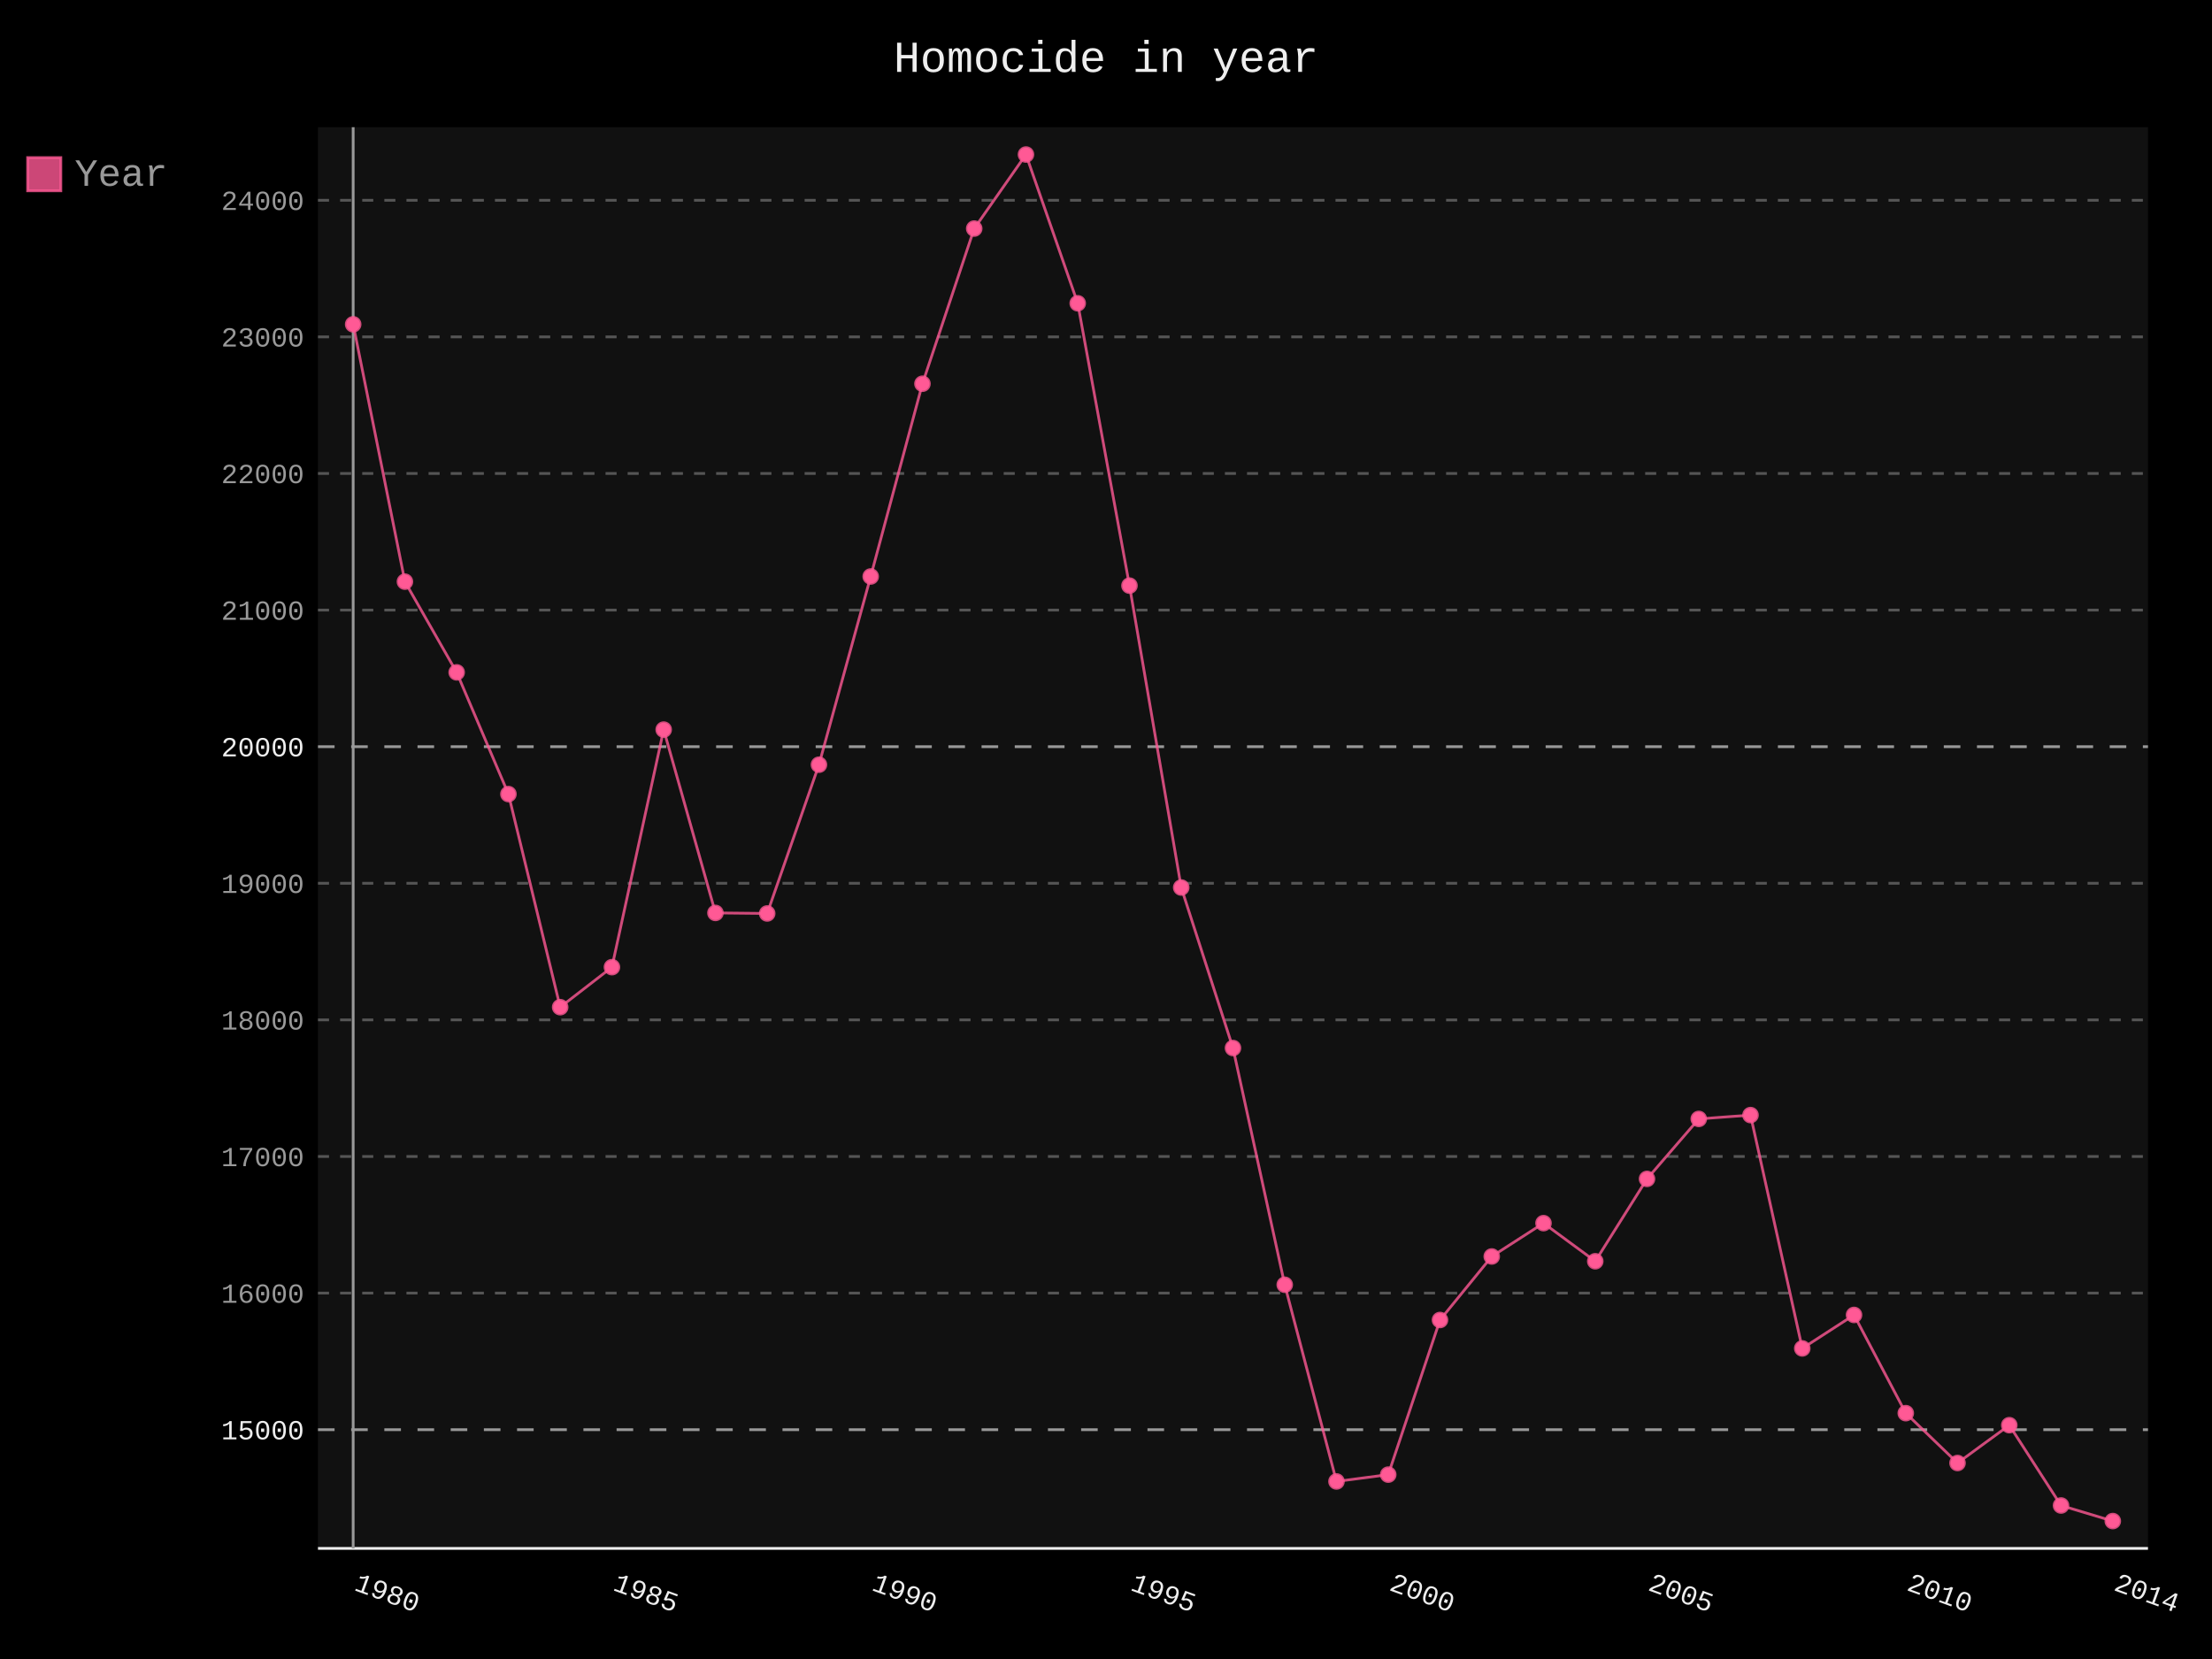
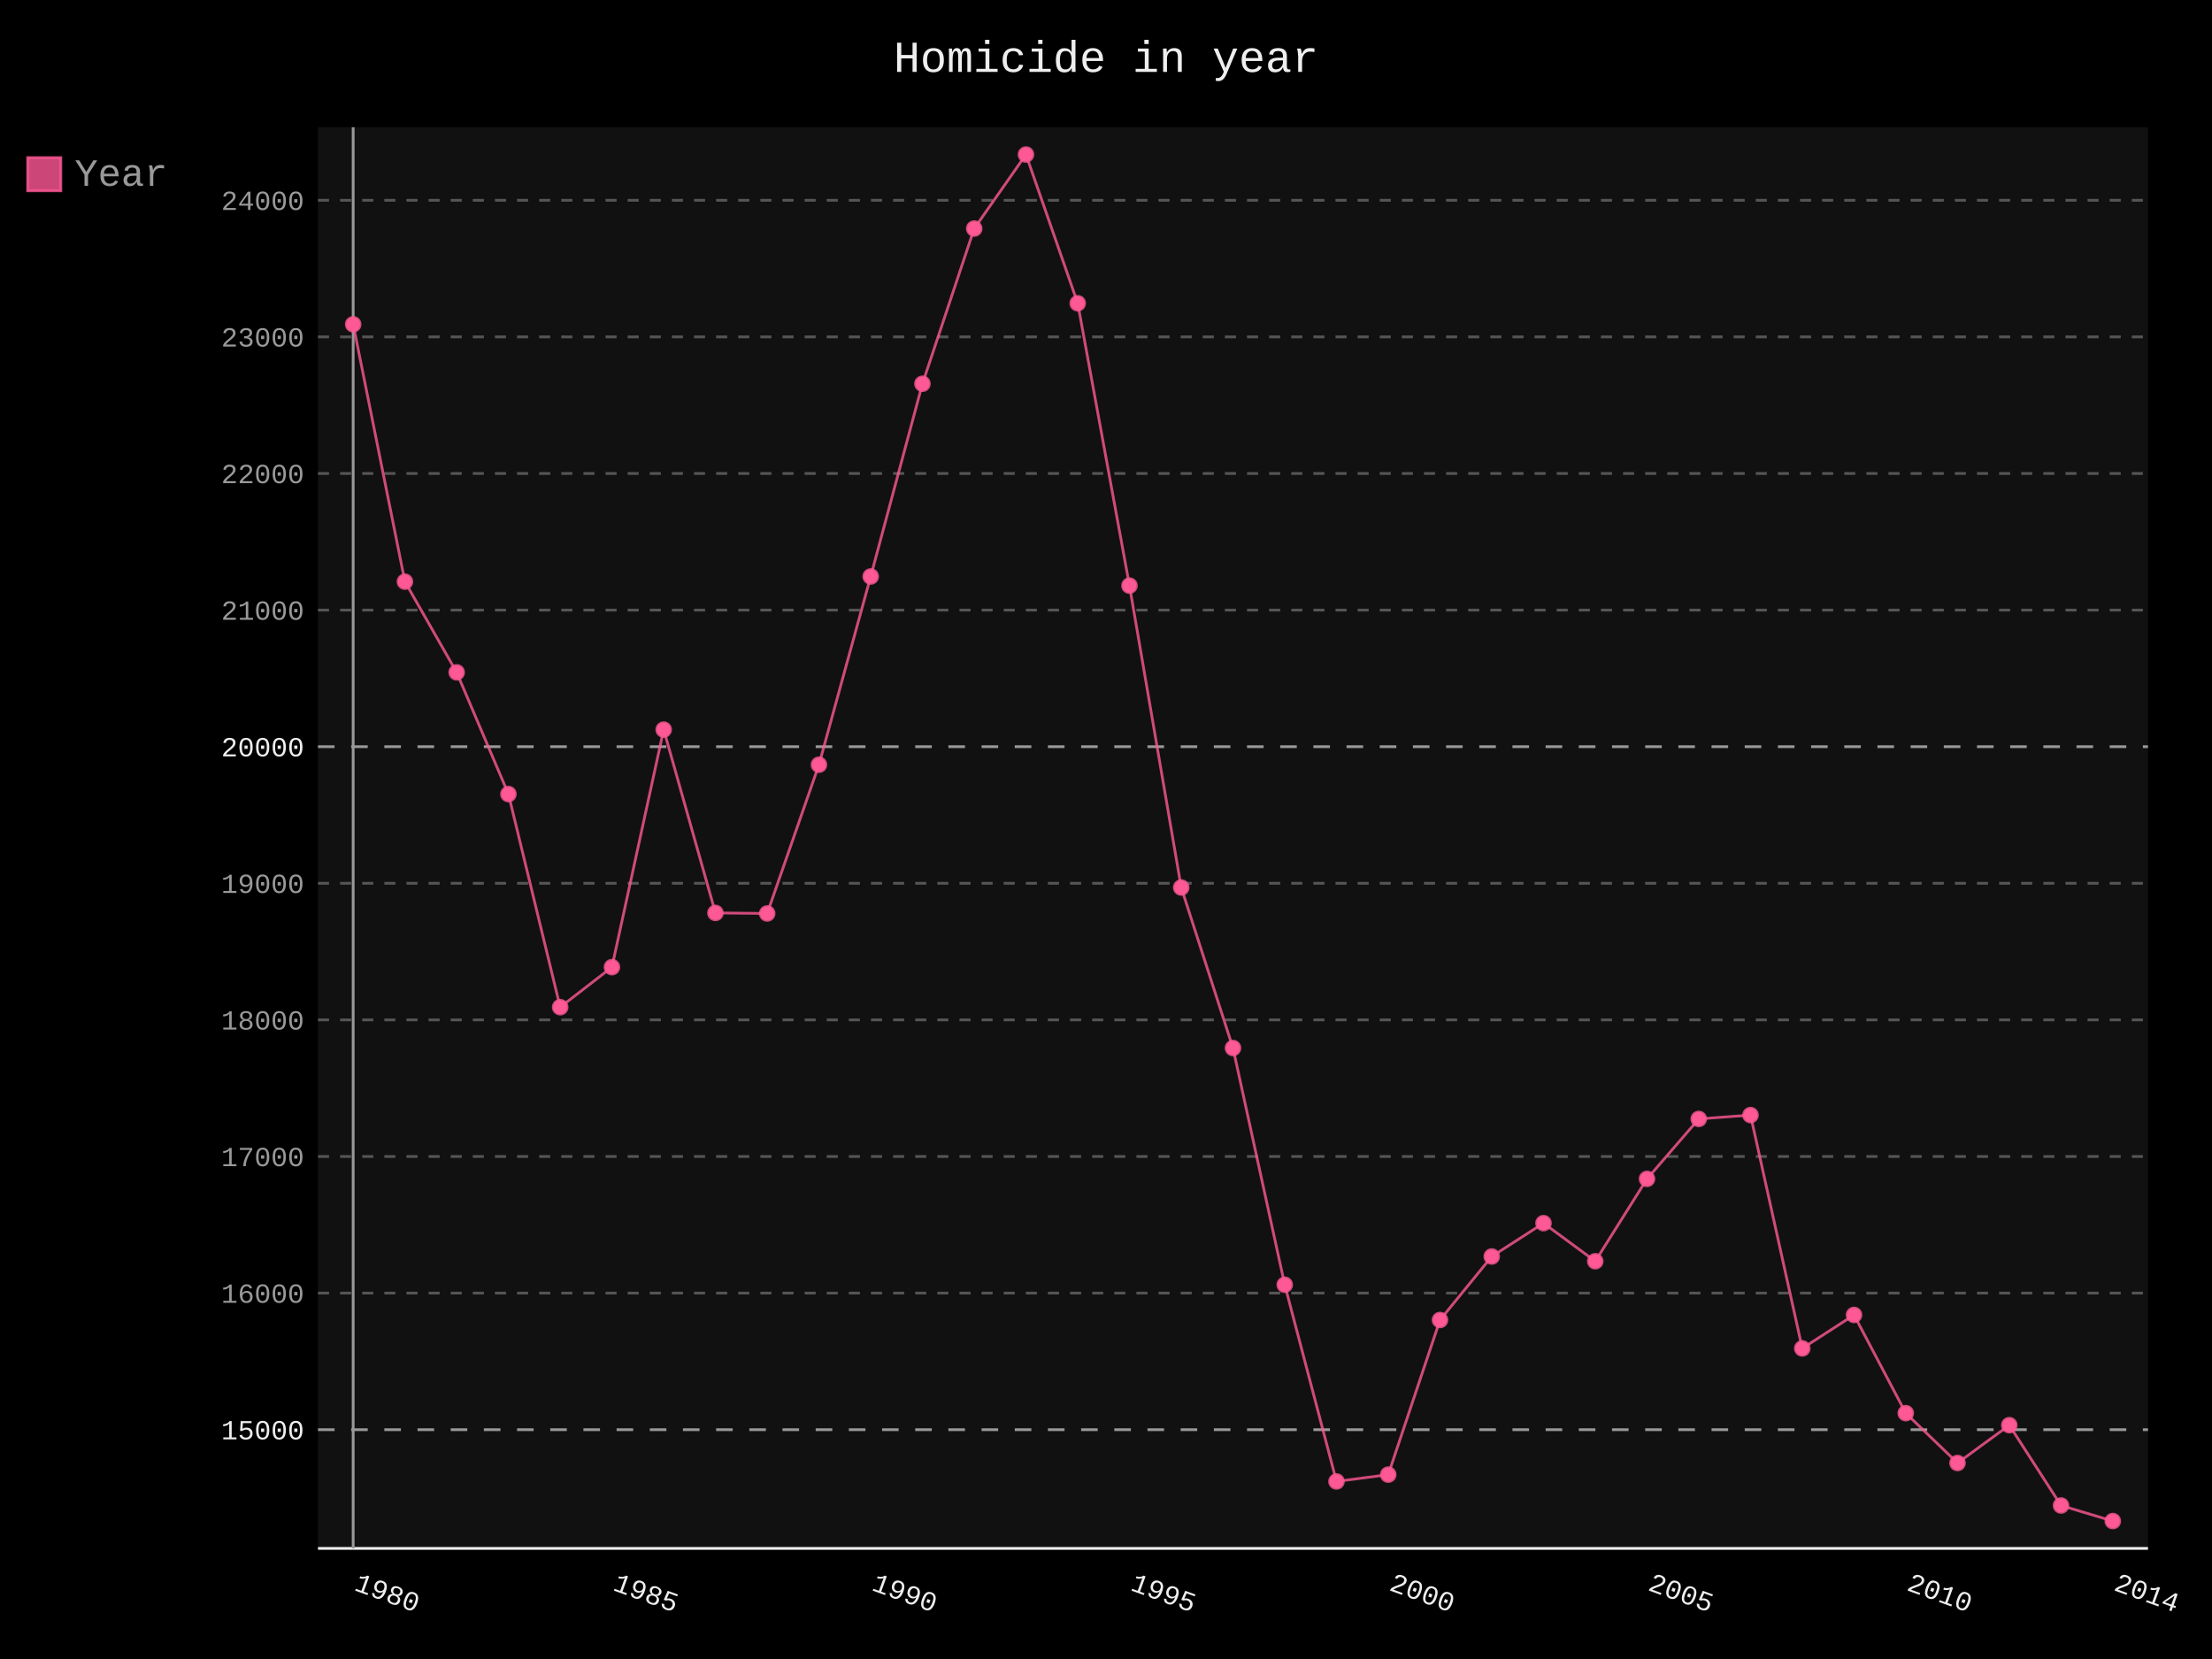
- <svg xmlns="http://www.w3.org/2000/svg" class="pygal-chart" id="chart-90ee4ed1-dd1e-4b09-ae04-822c029efdea" viewBox="0 0 800 600">
+ <svg xmlns="http://www.w3.org/2000/svg" class="pygal-chart" id="chart-83298872-62e7-4b66-a410-8ede4a3c545c" viewBox="0 0 800 600">
  <defs>
-     <style type="text/css">#chart-90ee4ed1-dd1e-4b09-ae04-822c029efdea{-webkit-user-select:none;-webkit-font-smoothing:antialiased;font-family:Consolas,"Liberation Mono",Menlo,Courier,monospace}#chart-90ee4ed1-dd1e-4b09-ae04-822c029efdea .title{font-family:Consolas,"Liberation Mono",Menlo,Courier,monospace;font-size:16px}#chart-90ee4ed1-dd1e-4b09-ae04-822c029efdea .legends .legend text{font-family:Consolas,"Liberation Mono",Menlo,Courier,monospace;font-size:14px}#chart-90ee4ed1-dd1e-4b09-ae04-822c029efdea .axis text{font-family:Consolas,"Liberation Mono",Menlo,Courier,monospace;font-size:10px}#chart-90ee4ed1-dd1e-4b09-ae04-822c029efdea .axis text.major{font-family:Consolas,"Liberation Mono",Menlo,Courier,monospace;font-size:10px}#chart-90ee4ed1-dd1e-4b09-ae04-822c029efdea .text-overlay text.value{font-family:Consolas,"Liberation Mono",Menlo,Courier,monospace;font-size:16px}#chart-90ee4ed1-dd1e-4b09-ae04-822c029efdea .text-overlay text.label{font-family:Consolas,"Liberation Mono",Menlo,Courier,monospace;font-size:10px}#chart-90ee4ed1-dd1e-4b09-ae04-822c029efdea .tooltip{font-family:Consolas,"Liberation Mono",Menlo,Courier,monospace;font-size:14px}#chart-90ee4ed1-dd1e-4b09-ae04-822c029efdea text.no_data{font-family:Consolas,"Liberation Mono",Menlo,Courier,monospace;font-size:64px}
- #chart-90ee4ed1-dd1e-4b09-ae04-822c029efdea{background-color:black}#chart-90ee4ed1-dd1e-4b09-ae04-822c029efdea path,#chart-90ee4ed1-dd1e-4b09-ae04-822c029efdea line,#chart-90ee4ed1-dd1e-4b09-ae04-822c029efdea rect,#chart-90ee4ed1-dd1e-4b09-ae04-822c029efdea circle{-webkit-transition:250ms;-moz-transition:250ms;transition:250ms}#chart-90ee4ed1-dd1e-4b09-ae04-822c029efdea .graph &gt; .background{fill:black}#chart-90ee4ed1-dd1e-4b09-ae04-822c029efdea .plot &gt; .background{fill:#111}#chart-90ee4ed1-dd1e-4b09-ae04-822c029efdea .graph{fill:#999}#chart-90ee4ed1-dd1e-4b09-ae04-822c029efdea text.no_data{fill:#eee}#chart-90ee4ed1-dd1e-4b09-ae04-822c029efdea .title{fill:#eee}#chart-90ee4ed1-dd1e-4b09-ae04-822c029efdea .legends .legend text{fill:#999}#chart-90ee4ed1-dd1e-4b09-ae04-822c029efdea .legends .legend:hover text{fill:#eee}#chart-90ee4ed1-dd1e-4b09-ae04-822c029efdea .axis .line{stroke:#eee}#chart-90ee4ed1-dd1e-4b09-ae04-822c029efdea .axis .guide.line{stroke:#555}#chart-90ee4ed1-dd1e-4b09-ae04-822c029efdea .axis .major.line{stroke:#999}#chart-90ee4ed1-dd1e-4b09-ae04-822c029efdea .axis text.major{fill:#eee}#chart-90ee4ed1-dd1e-4b09-ae04-822c029efdea .axis.y .guides:hover .guide.line,#chart-90ee4ed1-dd1e-4b09-ae04-822c029efdea .line-graph .axis.x .guides:hover .guide.line,#chart-90ee4ed1-dd1e-4b09-ae04-822c029efdea .stackedline-graph .axis.x .guides:hover .guide.line,#chart-90ee4ed1-dd1e-4b09-ae04-822c029efdea .xy-graph .axis.x .guides:hover .guide.line{stroke:#eee}#chart-90ee4ed1-dd1e-4b09-ae04-822c029efdea .axis .guides:hover text{fill:#eee}#chart-90ee4ed1-dd1e-4b09-ae04-822c029efdea .reactive{fill-opacity:.8;stroke-opacity:.8}#chart-90ee4ed1-dd1e-4b09-ae04-822c029efdea .ci{stroke:#999}#chart-90ee4ed1-dd1e-4b09-ae04-822c029efdea .reactive.active,#chart-90ee4ed1-dd1e-4b09-ae04-822c029efdea .active .reactive{fill-opacity:.4;stroke-opacity:.9;stroke-width:4}#chart-90ee4ed1-dd1e-4b09-ae04-822c029efdea .ci .reactive.active{stroke-width:1.5}#chart-90ee4ed1-dd1e-4b09-ae04-822c029efdea .series text{fill:#eee}#chart-90ee4ed1-dd1e-4b09-ae04-822c029efdea .tooltip rect{fill:#111;stroke:#eee;-webkit-transition:opacity 250ms;-moz-transition:opacity 250ms;transition:opacity 250ms}#chart-90ee4ed1-dd1e-4b09-ae04-822c029efdea .tooltip .label{fill:#999}#chart-90ee4ed1-dd1e-4b09-ae04-822c029efdea .tooltip .label{fill:#999}#chart-90ee4ed1-dd1e-4b09-ae04-822c029efdea .tooltip .legend{font-size:.8em;fill:#555}#chart-90ee4ed1-dd1e-4b09-ae04-822c029efdea .tooltip .x_label{font-size:.6em;fill:#eee}#chart-90ee4ed1-dd1e-4b09-ae04-822c029efdea .tooltip .xlink{font-size:.5em;text-decoration:underline}#chart-90ee4ed1-dd1e-4b09-ae04-822c029efdea .tooltip .value{font-size:1.5em}#chart-90ee4ed1-dd1e-4b09-ae04-822c029efdea .bound{font-size:.5em}#chart-90ee4ed1-dd1e-4b09-ae04-822c029efdea .max-value{font-size:.75em;fill:#555}#chart-90ee4ed1-dd1e-4b09-ae04-822c029efdea .map-element{fill:#111;stroke:#555 !important}#chart-90ee4ed1-dd1e-4b09-ae04-822c029efdea .map-element .reactive{fill-opacity:inherit;stroke-opacity:inherit}#chart-90ee4ed1-dd1e-4b09-ae04-822c029efdea .color-0,#chart-90ee4ed1-dd1e-4b09-ae04-822c029efdea .color-0 a:visited{stroke:#ff5995;fill:#ff5995}#chart-90ee4ed1-dd1e-4b09-ae04-822c029efdea .text-overlay .color-0 text{fill:black}
- #chart-90ee4ed1-dd1e-4b09-ae04-822c029efdea text.no_data{text-anchor:middle}#chart-90ee4ed1-dd1e-4b09-ae04-822c029efdea .guide.line{fill:none}#chart-90ee4ed1-dd1e-4b09-ae04-822c029efdea .centered{text-anchor:middle}#chart-90ee4ed1-dd1e-4b09-ae04-822c029efdea .title{text-anchor:middle}#chart-90ee4ed1-dd1e-4b09-ae04-822c029efdea .legends .legend text{fill-opacity:1}#chart-90ee4ed1-dd1e-4b09-ae04-822c029efdea .axis.x text{text-anchor:middle}#chart-90ee4ed1-dd1e-4b09-ae04-822c029efdea .axis.x:not(.web) text[transform]{text-anchor:start}#chart-90ee4ed1-dd1e-4b09-ae04-822c029efdea .axis.x:not(.web) text[transform].backwards{text-anchor:end}#chart-90ee4ed1-dd1e-4b09-ae04-822c029efdea .axis.y text{text-anchor:end}#chart-90ee4ed1-dd1e-4b09-ae04-822c029efdea .axis.y text[transform].backwards{text-anchor:start}#chart-90ee4ed1-dd1e-4b09-ae04-822c029efdea .axis.y2 text{text-anchor:start}#chart-90ee4ed1-dd1e-4b09-ae04-822c029efdea .axis.y2 text[transform].backwards{text-anchor:end}#chart-90ee4ed1-dd1e-4b09-ae04-822c029efdea .axis .guide.line{stroke-dasharray:4,4}#chart-90ee4ed1-dd1e-4b09-ae04-822c029efdea .axis .major.guide.line{stroke-dasharray:6,6}#chart-90ee4ed1-dd1e-4b09-ae04-822c029efdea .horizontal .axis.y .guide.line,#chart-90ee4ed1-dd1e-4b09-ae04-822c029efdea .horizontal .axis.y2 .guide.line,#chart-90ee4ed1-dd1e-4b09-ae04-822c029efdea .vertical .axis.x .guide.line{opacity:0}#chart-90ee4ed1-dd1e-4b09-ae04-822c029efdea .horizontal .axis.always_show .guide.line,#chart-90ee4ed1-dd1e-4b09-ae04-822c029efdea .vertical .axis.always_show .guide.line{opacity:1 !important}#chart-90ee4ed1-dd1e-4b09-ae04-822c029efdea .axis.y .guides:hover .guide.line,#chart-90ee4ed1-dd1e-4b09-ae04-822c029efdea .axis.y2 .guides:hover .guide.line,#chart-90ee4ed1-dd1e-4b09-ae04-822c029efdea .axis.x .guides:hover .guide.line{opacity:1}#chart-90ee4ed1-dd1e-4b09-ae04-822c029efdea .axis .guides:hover text{opacity:1}#chart-90ee4ed1-dd1e-4b09-ae04-822c029efdea .nofill{fill:none}#chart-90ee4ed1-dd1e-4b09-ae04-822c029efdea .subtle-fill{fill-opacity:.2}#chart-90ee4ed1-dd1e-4b09-ae04-822c029efdea .dot{stroke-width:1px;fill-opacity:1}#chart-90ee4ed1-dd1e-4b09-ae04-822c029efdea .dot.active{stroke-width:5px}#chart-90ee4ed1-dd1e-4b09-ae04-822c029efdea .dot.negative{fill:transparent}#chart-90ee4ed1-dd1e-4b09-ae04-822c029efdea text,#chart-90ee4ed1-dd1e-4b09-ae04-822c029efdea tspan{stroke:none !important}#chart-90ee4ed1-dd1e-4b09-ae04-822c029efdea .series text.active{opacity:1}#chart-90ee4ed1-dd1e-4b09-ae04-822c029efdea .tooltip rect{fill-opacity:.95;stroke-width:.5}#chart-90ee4ed1-dd1e-4b09-ae04-822c029efdea .tooltip text{fill-opacity:1}#chart-90ee4ed1-dd1e-4b09-ae04-822c029efdea .showable{visibility:hidden}#chart-90ee4ed1-dd1e-4b09-ae04-822c029efdea .showable.shown{visibility:visible}#chart-90ee4ed1-dd1e-4b09-ae04-822c029efdea .gauge-background{fill:rgba(229,229,229,1);stroke:none}#chart-90ee4ed1-dd1e-4b09-ae04-822c029efdea .bg-lines{stroke:black;stroke-width:2px}</style>
+     <style type="text/css">#chart-83298872-62e7-4b66-a410-8ede4a3c545c{-webkit-user-select:none;-webkit-font-smoothing:antialiased;font-family:Consolas,"Liberation Mono",Menlo,Courier,monospace}#chart-83298872-62e7-4b66-a410-8ede4a3c545c .title{font-family:Consolas,"Liberation Mono",Menlo,Courier,monospace;font-size:16px}#chart-83298872-62e7-4b66-a410-8ede4a3c545c .legends .legend text{font-family:Consolas,"Liberation Mono",Menlo,Courier,monospace;font-size:14px}#chart-83298872-62e7-4b66-a410-8ede4a3c545c .axis text{font-family:Consolas,"Liberation Mono",Menlo,Courier,monospace;font-size:10px}#chart-83298872-62e7-4b66-a410-8ede4a3c545c .axis text.major{font-family:Consolas,"Liberation Mono",Menlo,Courier,monospace;font-size:10px}#chart-83298872-62e7-4b66-a410-8ede4a3c545c .text-overlay text.value{font-family:Consolas,"Liberation Mono",Menlo,Courier,monospace;font-size:16px}#chart-83298872-62e7-4b66-a410-8ede4a3c545c .text-overlay text.label{font-family:Consolas,"Liberation Mono",Menlo,Courier,monospace;font-size:10px}#chart-83298872-62e7-4b66-a410-8ede4a3c545c .tooltip{font-family:Consolas,"Liberation Mono",Menlo,Courier,monospace;font-size:14px}#chart-83298872-62e7-4b66-a410-8ede4a3c545c text.no_data{font-family:Consolas,"Liberation Mono",Menlo,Courier,monospace;font-size:64px}
+ #chart-83298872-62e7-4b66-a410-8ede4a3c545c{background-color:black}#chart-83298872-62e7-4b66-a410-8ede4a3c545c path,#chart-83298872-62e7-4b66-a410-8ede4a3c545c line,#chart-83298872-62e7-4b66-a410-8ede4a3c545c rect,#chart-83298872-62e7-4b66-a410-8ede4a3c545c circle{-webkit-transition:250ms;-moz-transition:250ms;transition:250ms}#chart-83298872-62e7-4b66-a410-8ede4a3c545c .graph &gt; .background{fill:black}#chart-83298872-62e7-4b66-a410-8ede4a3c545c .plot &gt; .background{fill:#111}#chart-83298872-62e7-4b66-a410-8ede4a3c545c .graph{fill:#999}#chart-83298872-62e7-4b66-a410-8ede4a3c545c text.no_data{fill:#eee}#chart-83298872-62e7-4b66-a410-8ede4a3c545c .title{fill:#eee}#chart-83298872-62e7-4b66-a410-8ede4a3c545c .legends .legend text{fill:#999}#chart-83298872-62e7-4b66-a410-8ede4a3c545c .legends .legend:hover text{fill:#eee}#chart-83298872-62e7-4b66-a410-8ede4a3c545c .axis .line{stroke:#eee}#chart-83298872-62e7-4b66-a410-8ede4a3c545c .axis .guide.line{stroke:#555}#chart-83298872-62e7-4b66-a410-8ede4a3c545c .axis .major.line{stroke:#999}#chart-83298872-62e7-4b66-a410-8ede4a3c545c .axis text.major{fill:#eee}#chart-83298872-62e7-4b66-a410-8ede4a3c545c .axis.y .guides:hover .guide.line,#chart-83298872-62e7-4b66-a410-8ede4a3c545c .line-graph .axis.x .guides:hover .guide.line,#chart-83298872-62e7-4b66-a410-8ede4a3c545c .stackedline-graph .axis.x .guides:hover .guide.line,#chart-83298872-62e7-4b66-a410-8ede4a3c545c .xy-graph .axis.x .guides:hover .guide.line{stroke:#eee}#chart-83298872-62e7-4b66-a410-8ede4a3c545c .axis .guides:hover text{fill:#eee}#chart-83298872-62e7-4b66-a410-8ede4a3c545c .reactive{fill-opacity:.8;stroke-opacity:.8}#chart-83298872-62e7-4b66-a410-8ede4a3c545c .ci{stroke:#999}#chart-83298872-62e7-4b66-a410-8ede4a3c545c .reactive.active,#chart-83298872-62e7-4b66-a410-8ede4a3c545c .active .reactive{fill-opacity:.4;stroke-opacity:.9;stroke-width:4}#chart-83298872-62e7-4b66-a410-8ede4a3c545c .ci .reactive.active{stroke-width:1.5}#chart-83298872-62e7-4b66-a410-8ede4a3c545c .series text{fill:#eee}#chart-83298872-62e7-4b66-a410-8ede4a3c545c .tooltip rect{fill:#111;stroke:#eee;-webkit-transition:opacity 250ms;-moz-transition:opacity 250ms;transition:opacity 250ms}#chart-83298872-62e7-4b66-a410-8ede4a3c545c .tooltip .label{fill:#999}#chart-83298872-62e7-4b66-a410-8ede4a3c545c .tooltip .label{fill:#999}#chart-83298872-62e7-4b66-a410-8ede4a3c545c .tooltip .legend{font-size:.8em;fill:#555}#chart-83298872-62e7-4b66-a410-8ede4a3c545c .tooltip .x_label{font-size:.6em;fill:#eee}#chart-83298872-62e7-4b66-a410-8ede4a3c545c .tooltip .xlink{font-size:.5em;text-decoration:underline}#chart-83298872-62e7-4b66-a410-8ede4a3c545c .tooltip .value{font-size:1.5em}#chart-83298872-62e7-4b66-a410-8ede4a3c545c .bound{font-size:.5em}#chart-83298872-62e7-4b66-a410-8ede4a3c545c .max-value{font-size:.75em;fill:#555}#chart-83298872-62e7-4b66-a410-8ede4a3c545c .map-element{fill:#111;stroke:#555 !important}#chart-83298872-62e7-4b66-a410-8ede4a3c545c .map-element .reactive{fill-opacity:inherit;stroke-opacity:inherit}#chart-83298872-62e7-4b66-a410-8ede4a3c545c .color-0,#chart-83298872-62e7-4b66-a410-8ede4a3c545c .color-0 a:visited{stroke:#ff5995;fill:#ff5995}#chart-83298872-62e7-4b66-a410-8ede4a3c545c .text-overlay .color-0 text{fill:black}
+ #chart-83298872-62e7-4b66-a410-8ede4a3c545c text.no_data{text-anchor:middle}#chart-83298872-62e7-4b66-a410-8ede4a3c545c .guide.line{fill:none}#chart-83298872-62e7-4b66-a410-8ede4a3c545c .centered{text-anchor:middle}#chart-83298872-62e7-4b66-a410-8ede4a3c545c .title{text-anchor:middle}#chart-83298872-62e7-4b66-a410-8ede4a3c545c .legends .legend text{fill-opacity:1}#chart-83298872-62e7-4b66-a410-8ede4a3c545c .axis.x text{text-anchor:middle}#chart-83298872-62e7-4b66-a410-8ede4a3c545c .axis.x:not(.web) text[transform]{text-anchor:start}#chart-83298872-62e7-4b66-a410-8ede4a3c545c .axis.x:not(.web) text[transform].backwards{text-anchor:end}#chart-83298872-62e7-4b66-a410-8ede4a3c545c .axis.y text{text-anchor:end}#chart-83298872-62e7-4b66-a410-8ede4a3c545c .axis.y text[transform].backwards{text-anchor:start}#chart-83298872-62e7-4b66-a410-8ede4a3c545c .axis.y2 text{text-anchor:start}#chart-83298872-62e7-4b66-a410-8ede4a3c545c .axis.y2 text[transform].backwards{text-anchor:end}#chart-83298872-62e7-4b66-a410-8ede4a3c545c .axis .guide.line{stroke-dasharray:4,4}#chart-83298872-62e7-4b66-a410-8ede4a3c545c .axis .major.guide.line{stroke-dasharray:6,6}#chart-83298872-62e7-4b66-a410-8ede4a3c545c .horizontal .axis.y .guide.line,#chart-83298872-62e7-4b66-a410-8ede4a3c545c .horizontal .axis.y2 .guide.line,#chart-83298872-62e7-4b66-a410-8ede4a3c545c .vertical .axis.x .guide.line{opacity:0}#chart-83298872-62e7-4b66-a410-8ede4a3c545c .horizontal .axis.always_show .guide.line,#chart-83298872-62e7-4b66-a410-8ede4a3c545c .vertical .axis.always_show .guide.line{opacity:1 !important}#chart-83298872-62e7-4b66-a410-8ede4a3c545c .axis.y .guides:hover .guide.line,#chart-83298872-62e7-4b66-a410-8ede4a3c545c .axis.y2 .guides:hover .guide.line,#chart-83298872-62e7-4b66-a410-8ede4a3c545c .axis.x .guides:hover .guide.line{opacity:1}#chart-83298872-62e7-4b66-a410-8ede4a3c545c .axis .guides:hover text{opacity:1}#chart-83298872-62e7-4b66-a410-8ede4a3c545c .nofill{fill:none}#chart-83298872-62e7-4b66-a410-8ede4a3c545c .subtle-fill{fill-opacity:.2}#chart-83298872-62e7-4b66-a410-8ede4a3c545c .dot{stroke-width:1px;fill-opacity:1}#chart-83298872-62e7-4b66-a410-8ede4a3c545c .dot.active{stroke-width:5px}#chart-83298872-62e7-4b66-a410-8ede4a3c545c .dot.negative{fill:transparent}#chart-83298872-62e7-4b66-a410-8ede4a3c545c text,#chart-83298872-62e7-4b66-a410-8ede4a3c545c tspan{stroke:none !important}#chart-83298872-62e7-4b66-a410-8ede4a3c545c .series text.active{opacity:1}#chart-83298872-62e7-4b66-a410-8ede4a3c545c .tooltip rect{fill-opacity:.95;stroke-width:.5}#chart-83298872-62e7-4b66-a410-8ede4a3c545c .tooltip text{fill-opacity:1}#chart-83298872-62e7-4b66-a410-8ede4a3c545c .showable{visibility:hidden}#chart-83298872-62e7-4b66-a410-8ede4a3c545c .showable.shown{visibility:visible}#chart-83298872-62e7-4b66-a410-8ede4a3c545c .gauge-background{fill:rgba(229,229,229,1);stroke:none}#chart-83298872-62e7-4b66-a410-8ede4a3c545c .bg-lines{stroke:black;stroke-width:2px}</style>
  </defs>
  <g class="graph line-graph vertical">
    <rect class="background" height="600" width="800" x="0" y="0" />
    <g class="plot" transform="translate(115, 46)">
      <rect class="background" height="514" width="661.847" x="0" y="0" />
      <g class="axis y always_show">
        <path class="line" d="M0 514 h661.847" />
        <g class="guides">
          <path class="major guide line" d="M0 471.065 h661.847" />
          <text class="major" x="-5" y="474.565">15000</text>
        </g>
        <g class="guides">
          <path class="guide line" d="M0 421.661 h661.847" />
          <text class="" x="-5" y="425.161">16000</text>
        </g>
        <g class="guides">
          <path class="guide line" d="M0 372.258 h661.847" />
          <text class="" x="-5" y="375.758">17000</text>
        </g>
        <g class="guides">
          <path class="guide line" d="M0 322.855 h661.847" />
          <text class="" x="-5" y="326.355">18000</text>
        </g>
        <g class="guides">
          <path class="guide line" d="M0 273.451 h661.847" />
          <text class="" x="-5" y="276.951">19000</text>
        </g>
        <g class="guides">
          <path class="major guide line" d="M0 224.048 h661.847" />
          <text class="major" x="-5" y="227.548">20000</text>
        </g>
        <g class="guides">
          <path class="guide line" d="M0 174.645 h661.847" />
          <text class="" x="-5" y="178.145">21000</text>
        </g>
        <g class="guides">
          <path class="guide line" d="M0 125.241 h661.847" />
          <text class="" x="-5" y="128.741">22000</text>
        </g>
        <g class="guides">
          <path class="guide line" d="M0 75.838 h661.847" />
          <text class="" x="-5" y="79.338">23000</text>
        </g>
        <g class="guides">
          <path class="guide line" d="M0 26.435 h661.847" />
          <text class="" x="-5" y="29.935">24000</text>
        </g>
      </g>
      <g class="axis x">
        <g class="guides">
          <path class="major line" d="M12.728 0 v514" />
          <text class="major" transform="rotate(20 12.72783 529)" x="12.728" y="529.0">1980</text>
        </g>
        <g class="guides">
          <path class="major guide line" d="M106.315 0 v514" />
          <text class="major" transform="rotate(20 106.3149 529)" x="106.315" y="529.0">1985</text>
        </g>
        <g class="guides">
          <path class="major guide line" d="M199.902 0 v514" />
          <text class="major" transform="rotate(20 199.9019 529)" x="199.902" y="529.0">1990</text>
        </g>
        <g class="guides">
          <path class="major guide line" d="M293.489 0 v514" />
          <text class="major" transform="rotate(20 293.4889 529)" x="293.489" y="529.0">1995</text>
        </g>
        <g class="guides">
          <path class="major guide line" d="M387.076 0 v514" />
          <text class="major" transform="rotate(20 387.0759 529)" x="387.076" y="529.0">2000</text>
        </g>
        <g class="guides">
          <path class="major guide line" d="M480.663 0 v514" />
          <text class="major" transform="rotate(20 480.6629 529)" x="480.663" y="529.0">2005</text>
        </g>
        <g class="guides">
          <path class="major guide line" d="M574.25 0 v514" />
          <text class="major" transform="rotate(20 574.2499 529)" x="574.25" y="529.0">2010</text>
        </g>
        <g class="guides">
          <path class="major guide line" d="M649.12 0 v514" />
          <text class="major" transform="rotate(20 649.1195 529)" x="649.12" y="529.0">2014</text>
        </g>
      </g>
      <g class="series serie-0 color-0">
        <path class="line reactive nofill" d="M12.728 71.293 L31.445 164.369 50.163 197.173 68.88 241.191 87.597 318.26 106.315 303.785 125.032 217.873 143.75 284.172 162.467 284.369 181.184 230.569 199.902 162.491 218.619 92.783 237.337 36.661 256.054 9.885 274.771 63.685 293.489 165.801 312.206 274.983 330.924 333.032 349.641 418.648 368.358 489.788 387.076 487.318 405.793 431.394 424.511 408.421 443.228 396.367 461.946 410.15 480.663 380.36 499.38 358.672 518.098 357.289 536.815 441.67 555.533 429.566 574.25 465.087 592.967 483.119 611.685 469.434 630.402 498.483 649.12 504.115" />
      </g>
    </g>
    <g class="titles">
-       <text class="title plot_title" x="400.0" y="26">Homocide in year</text>
+       <text class="title plot_title" x="400.0" y="26">Homicide in year</text>
    </g>
    <g class="plot overlay" transform="translate(115, 46)">
      <g class="series serie-0 color-0">
        <g class="dots">
          <circle class="dot reactive tooltip-trigger" cx="12.728" cy="71.293" r="2.5" />
        </g>
        <g class="dots">
          <circle class="dot reactive tooltip-trigger" cx="31.445" cy="164.369" r="2.5" />
        </g>
        <g class="dots">
          <circle class="dot reactive tooltip-trigger" cx="50.163" cy="197.173" r="2.5" />
        </g>
        <g class="dots">
          <circle class="dot reactive tooltip-trigger" cx="68.88" cy="241.191" r="2.5" />
        </g>
        <g class="dots">
          <circle class="dot reactive tooltip-trigger" cx="87.597" cy="318.26" r="2.5" />
        </g>
        <g class="dots">
          <circle class="dot reactive tooltip-trigger" cx="106.315" cy="303.785" r="2.5" />
        </g>
        <g class="dots">
          <circle class="dot reactive tooltip-trigger" cx="125.032" cy="217.873" r="2.5" />
        </g>
        <g class="dots">
          <circle class="dot reactive tooltip-trigger" cx="143.75" cy="284.172" r="2.5" />
        </g>
        <g class="dots">
          <circle class="dot reactive tooltip-trigger" cx="162.467" cy="284.369" r="2.5" />
        </g>
        <g class="dots">
          <circle class="dot reactive tooltip-trigger" cx="181.184" cy="230.569" r="2.5" />
        </g>
        <g class="dots">
          <circle class="dot reactive tooltip-trigger" cx="199.902" cy="162.491" r="2.5" />
        </g>
        <g class="dots">
          <circle class="dot reactive tooltip-trigger" cx="218.619" cy="92.783" r="2.5" />
        </g>
        <g class="dots">
          <circle class="dot reactive tooltip-trigger" cx="237.337" cy="36.661" r="2.5" />
        </g>
        <g class="dots">
          <circle class="dot reactive tooltip-trigger" cx="256.054" cy="9.885" r="2.5" />
        </g>
        <g class="dots">
          <circle class="dot reactive tooltip-trigger" cx="274.771" cy="63.685" r="2.5" />
        </g>
        <g class="dots">
          <circle class="dot reactive tooltip-trigger" cx="293.489" cy="165.801" r="2.5" />
        </g>
        <g class="dots">
          <circle class="dot reactive tooltip-trigger" cx="312.206" cy="274.983" r="2.5" />
        </g>
        <g class="dots">
          <circle class="dot reactive tooltip-trigger" cx="330.924" cy="333.032" r="2.5" />
        </g>
        <g class="dots">
          <circle class="dot reactive tooltip-trigger" cx="349.641" cy="418.648" r="2.5" />
        </g>
        <g class="dots">
          <circle class="dot reactive tooltip-trigger" cx="368.358" cy="489.788" r="2.5" />
        </g>
        <g class="dots">
          <circle class="dot reactive tooltip-trigger" cx="387.076" cy="487.318" r="2.5" />
        </g>
        <g class="dots">
          <circle class="dot reactive tooltip-trigger" cx="405.793" cy="431.394" r="2.5" />
        </g>
        <g class="dots">
          <circle class="dot reactive tooltip-trigger" cx="424.511" cy="408.421" r="2.5" />
        </g>
        <g class="dots">
          <circle class="dot reactive tooltip-trigger" cx="443.228" cy="396.367" r="2.5" />
        </g>
        <g class="dots">
          <circle class="dot reactive tooltip-trigger" cx="461.946" cy="410.15" r="2.5" />
        </g>
        <g class="dots">
          <circle class="dot reactive tooltip-trigger" cx="480.663" cy="380.36" r="2.5" />
        </g>
        <g class="dots">
          <circle class="dot reactive tooltip-trigger" cx="499.38" cy="358.672" r="2.5" />
        </g>
        <g class="dots">
          <circle class="dot reactive tooltip-trigger" cx="518.098" cy="357.289" r="2.5" />
        </g>
        <g class="dots">
          <circle class="dot reactive tooltip-trigger" cx="536.815" cy="441.67" r="2.5" />
        </g>
        <g class="dots">
          <circle class="dot reactive tooltip-trigger" cx="555.533" cy="429.566" r="2.5" />
        </g>
        <g class="dots">
          <circle class="dot reactive tooltip-trigger" cx="574.25" cy="465.087" r="2.5" />
        </g>
        <g class="dots">
          <circle class="dot reactive tooltip-trigger" cx="592.967" cy="483.119" r="2.5" />
        </g>
        <g class="dots">
          <circle class="dot reactive tooltip-trigger" cx="611.685" cy="469.434" r="2.5" />
        </g>
        <g class="dots">
          <circle class="dot reactive tooltip-trigger" cx="630.402" cy="498.483" r="2.5" />
        </g>
        <g class="dots">
          <circle class="dot reactive tooltip-trigger" cx="649.12" cy="504.115" r="2.5" />
        </g>
      </g>
    </g>
    <g class="plot text-overlay" transform="translate(115, 46)">
      <g class="series serie-0 color-0" />
    </g>
    <g class="plot tooltip-overlay" transform="translate(115, 46)">
      <g class="tooltip" style="opacity: 0" transform="translate(0 0)">
        <rect class="tooltip-box" height="0" rx="0" ry="0" width="0" />
        <g class="text" />
      </g>
    </g>
    <g class="legends" transform="translate(10, 56)">
      <g class="legend reactive activate-serie" id="activate-serie-0">
        <rect class="color-0 reactive" height="12" width="12" x="0.0" y="1.0" />
        <text x="17.0" y="11.2">Year</text>
      </g>
    </g>
    <g class="legends" transform="translate(787, 56)" />
  </g>
</svg>
